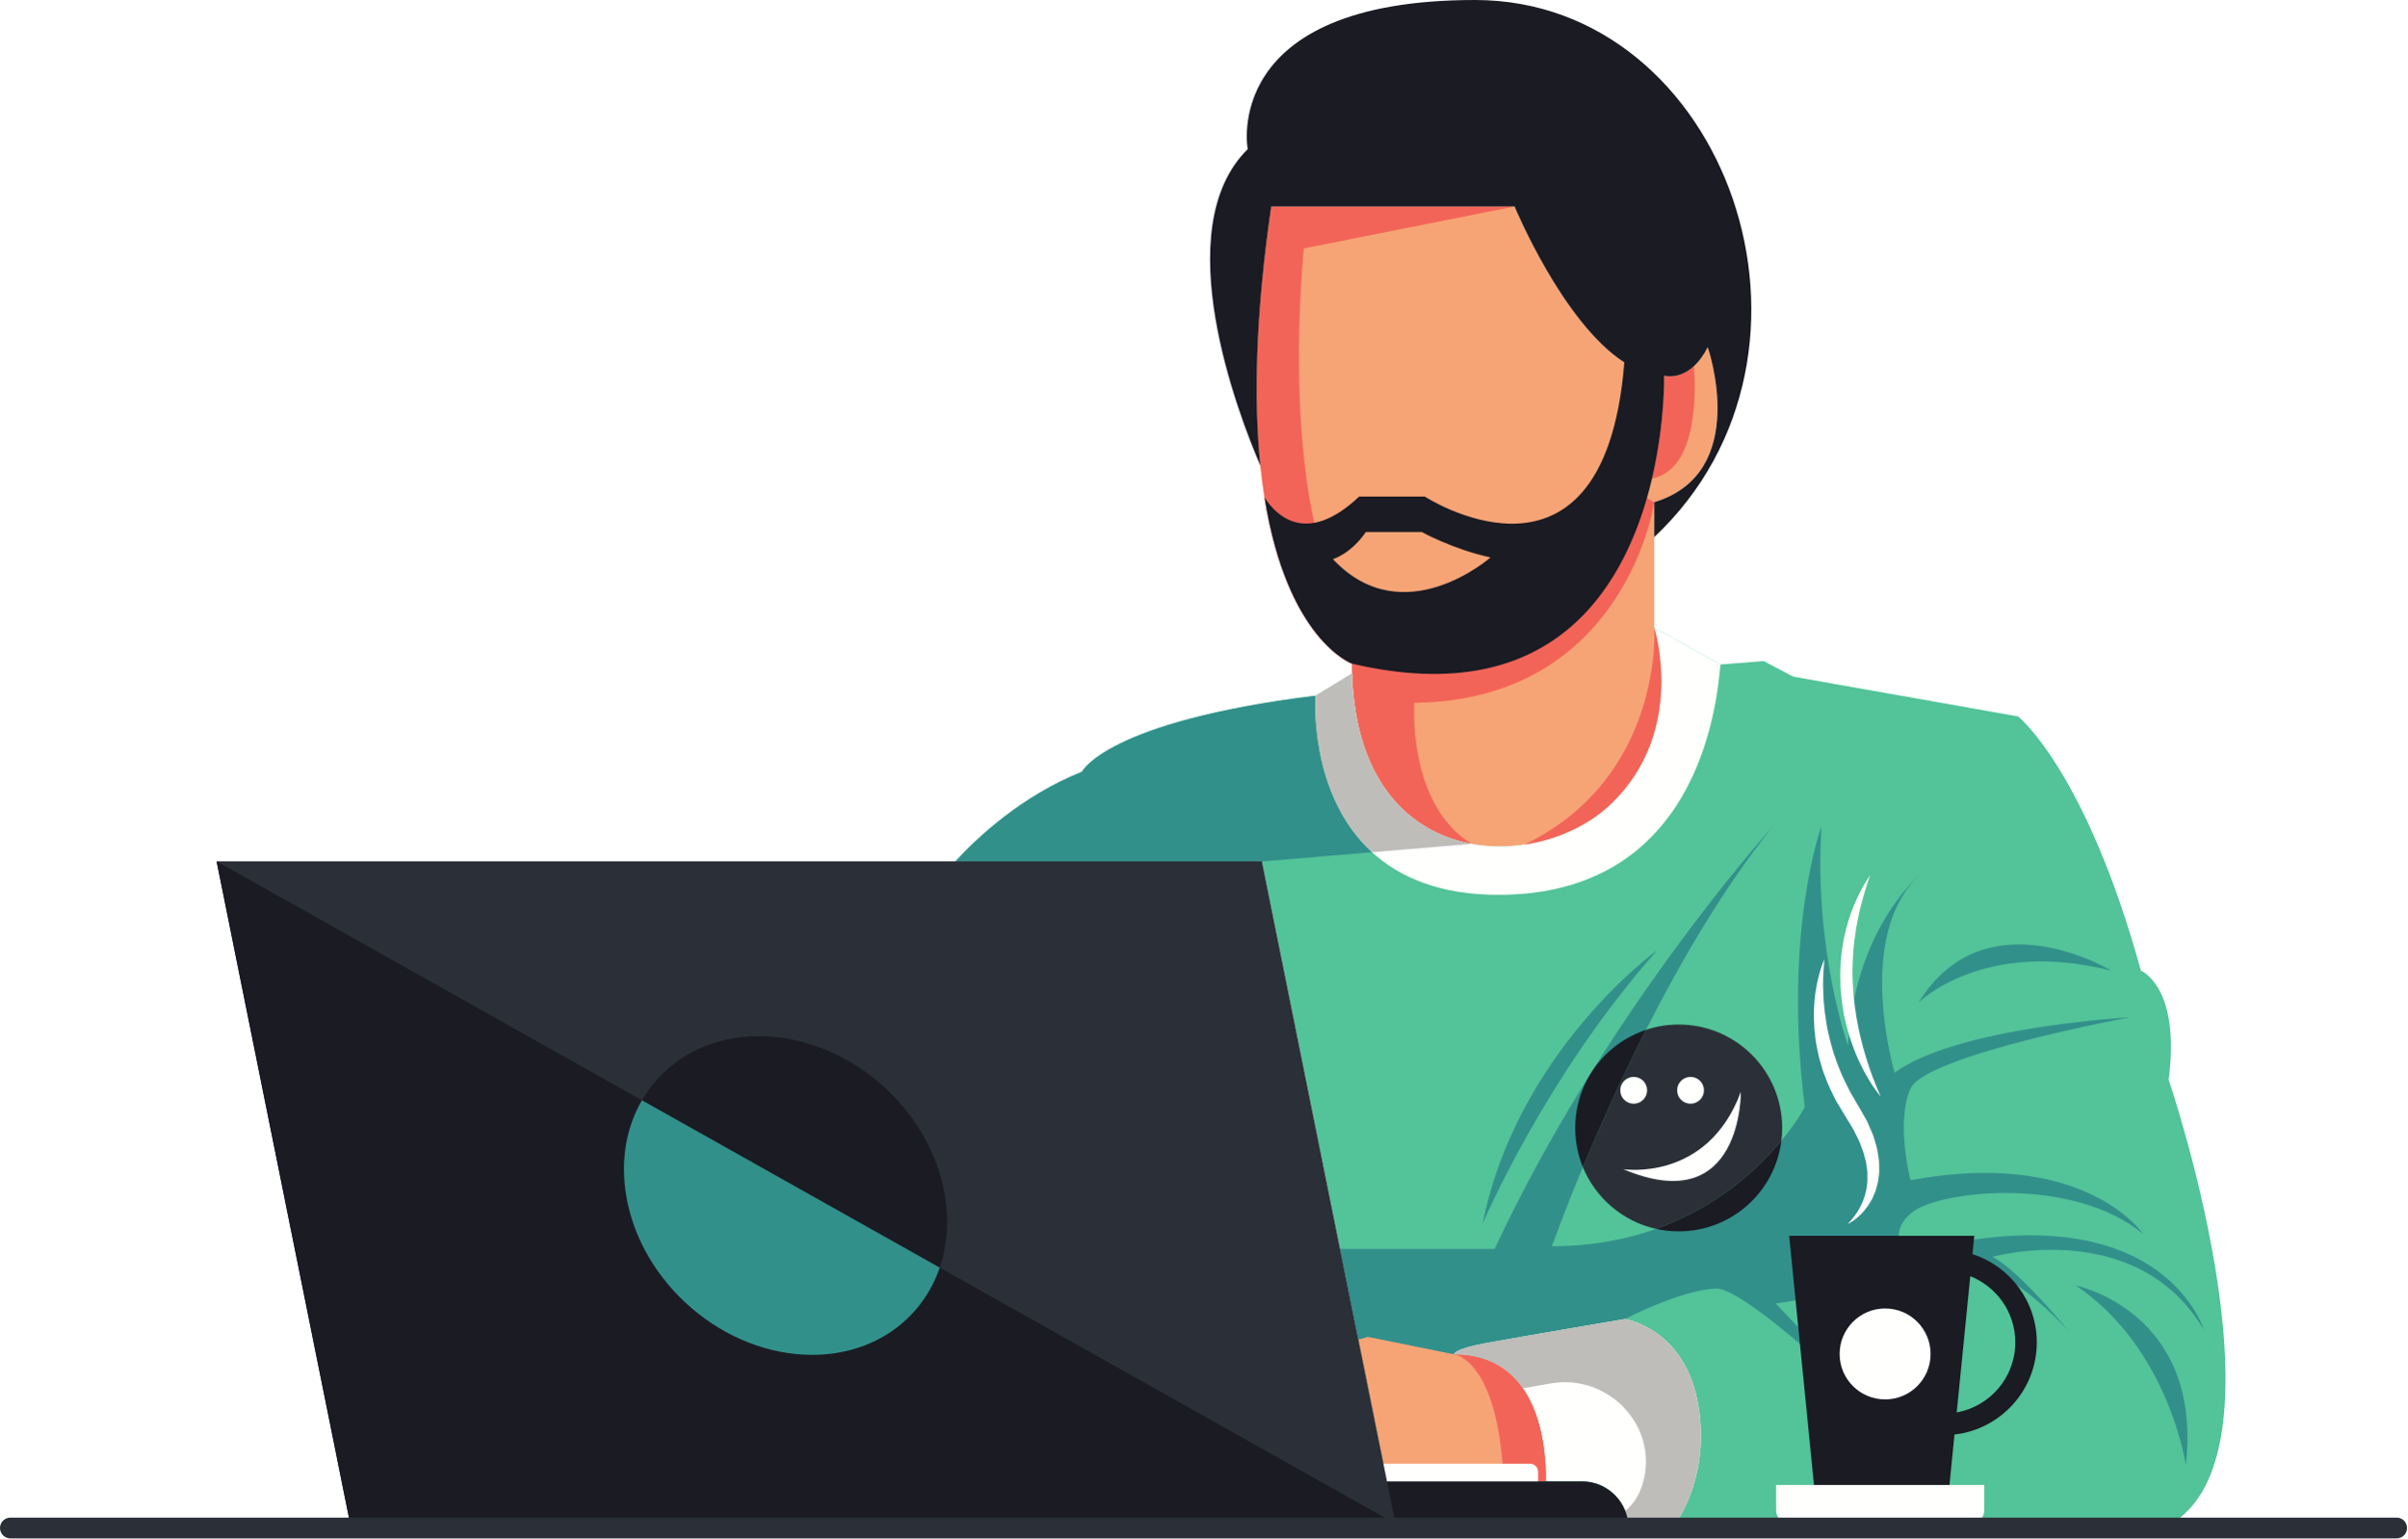
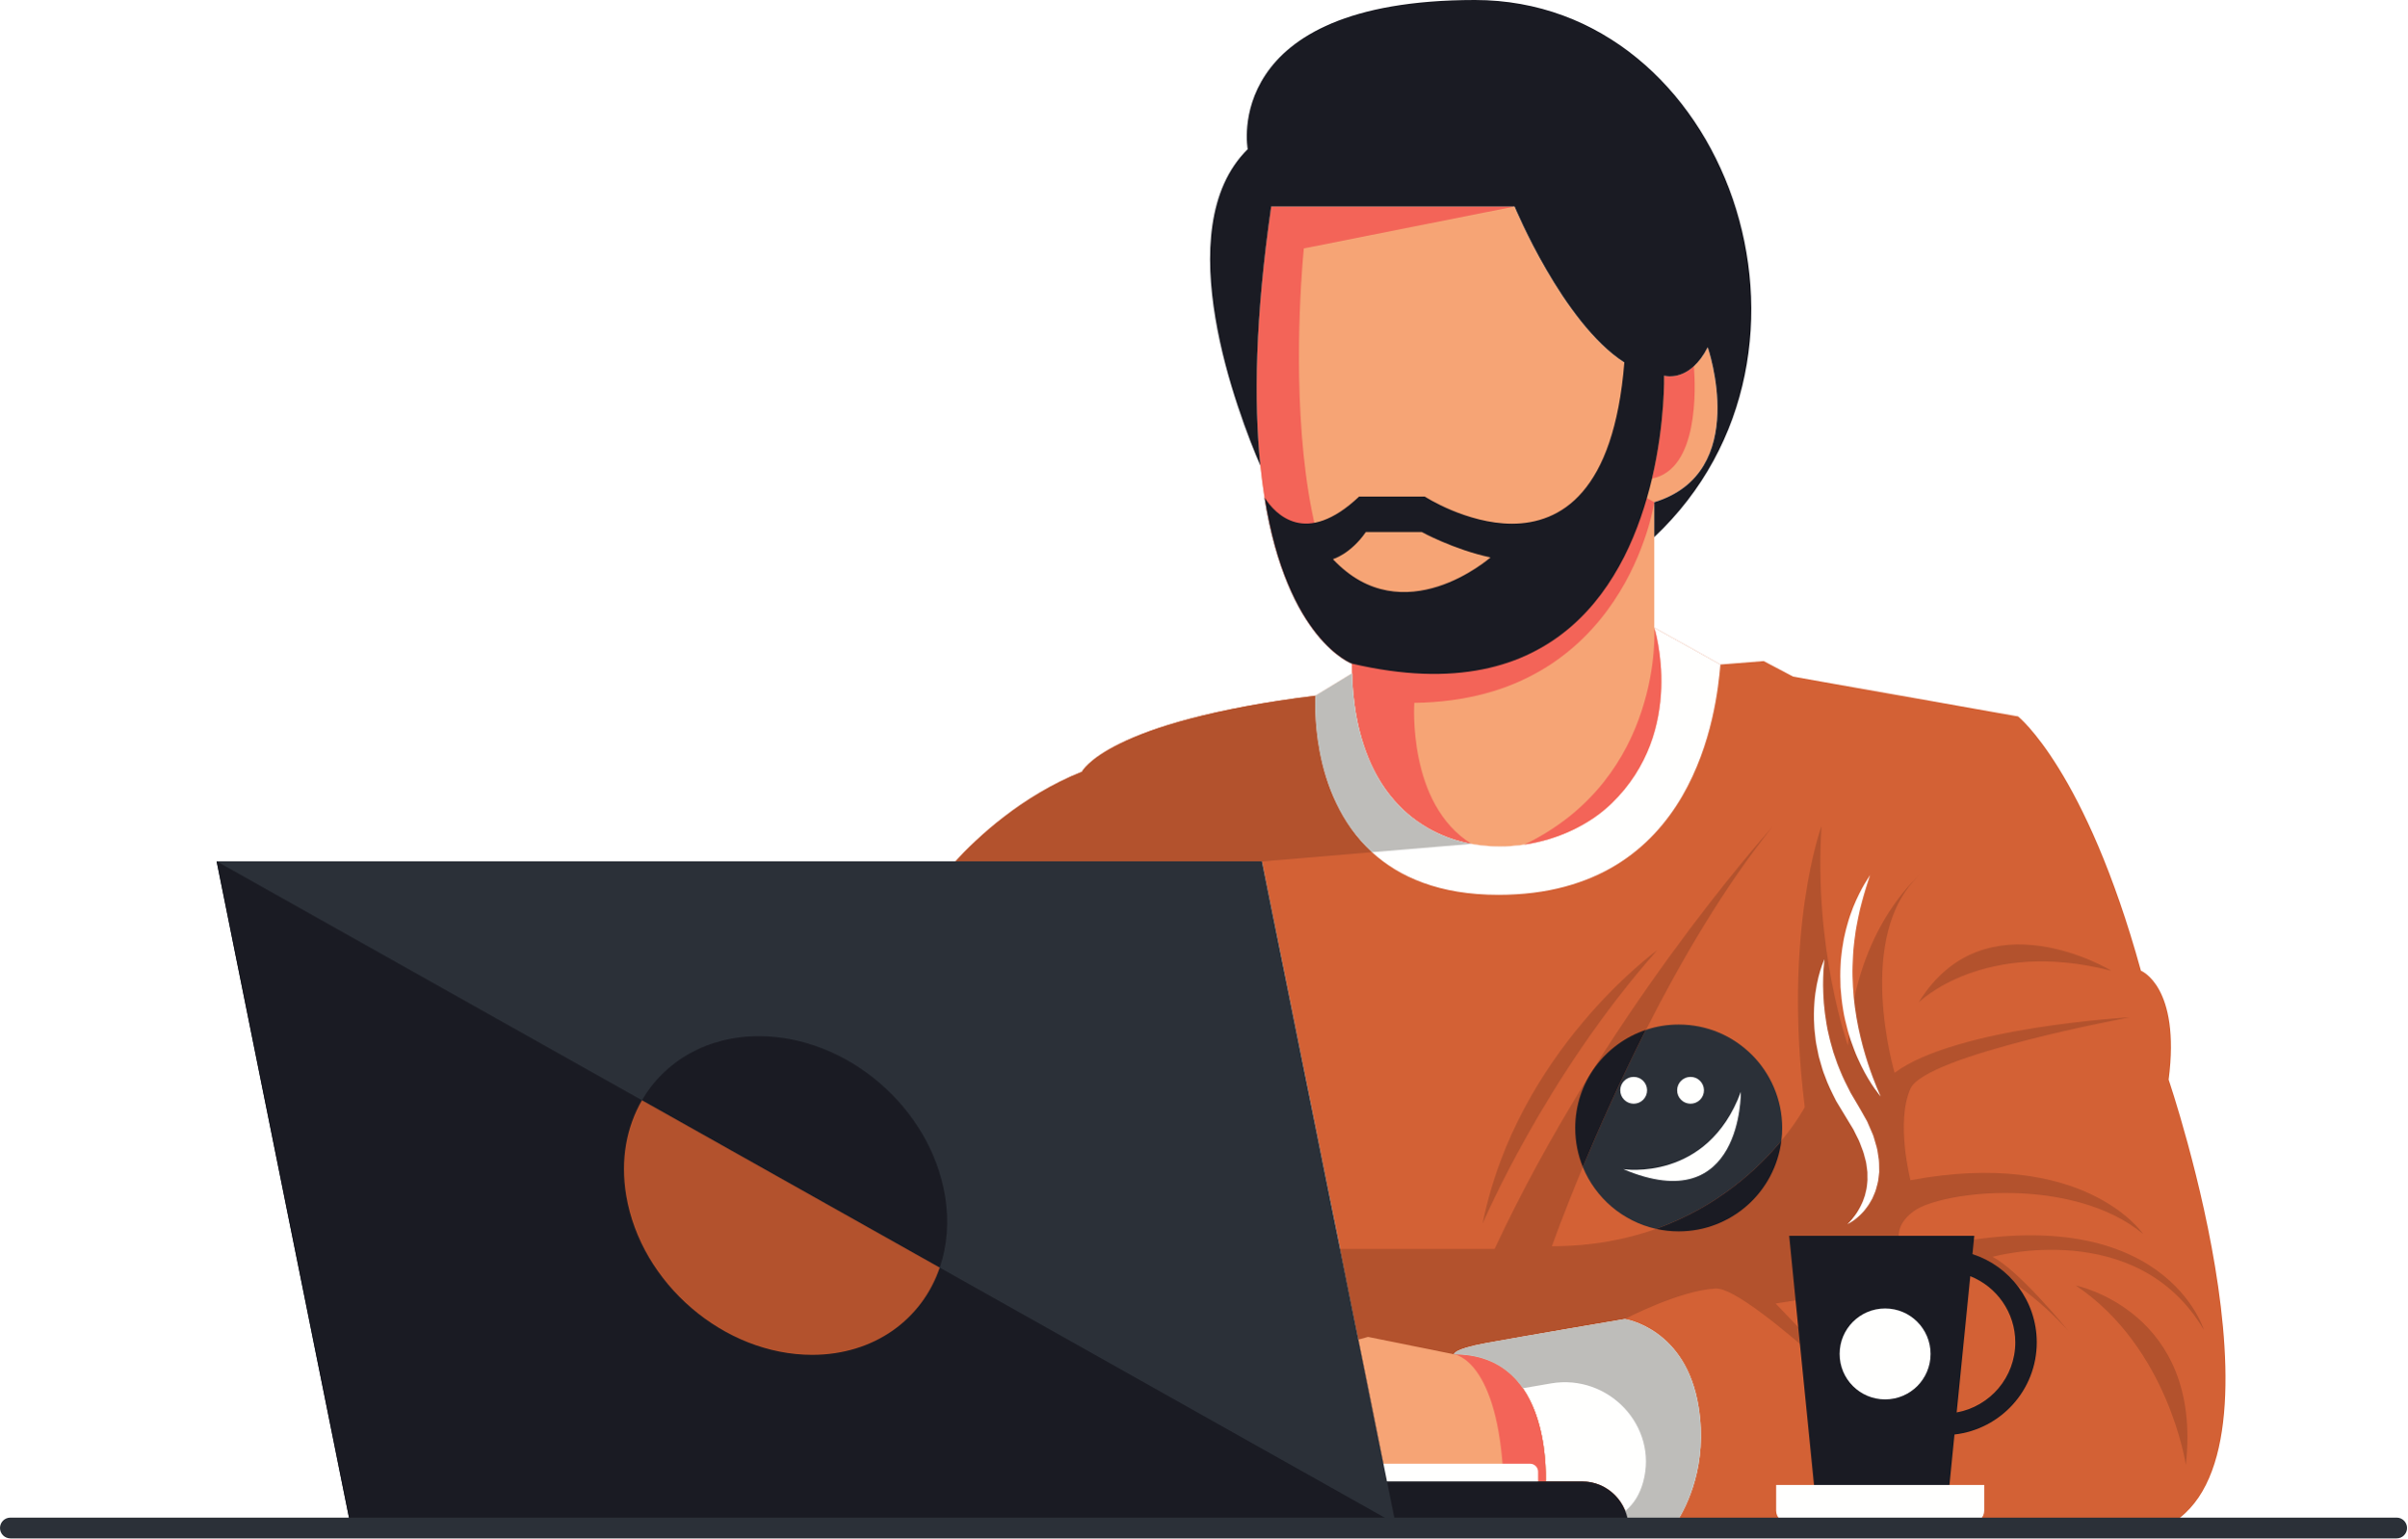
<svg xmlns="http://www.w3.org/2000/svg" viewBox="0 0 2410.613 1541.227" height="1541.227" width="2410.613" xml:space="preserve" id="svg2" version="1.1">
  <defs id="defs6" />
  <g transform="matrix(1.333333,0,0,-1.333333,0,1541.227)" id="g10">
    <g transform="scale(0.1)" id="g12">
      <g transform="scale(1.06233)" id="g14">
-         <path id="path16" style="fill:#53c399;fill-opacity:1;fill-rule:nonzero;stroke:none" d="M 15235.6,50.736 H 5177.86 l 16.77,52.715 h 4672.5 l -391.88,1943.919 -552.46,2740.59 -0.3,1.18 H 6755.55 c 149.45,162.68 464.23,461.27 894.02,633.07 0,0 171.22,355.08 1651.83,538.36 l 258.57,157.38 C 9582,5346.6 9970.96,4992.13 10404.5,4912.1 h 0.7 c 360.9,-66.78 752.8,56.48 990.5,287.42 532.5,516.88 300.9,1242.33 300.9,1242.33 l 467.8,-260.95 305.9,24.42 208,-110.02 1590.7,-281.53 c 0,0 477.1,-379.2 868.6,-1798.62 0,0 281.6,-110.03 195.9,-770.77 0,0 966.5,-2838.571 -97.9,-3193.644" />
+         <path id="path16" style="fill:#d36135;fill-opacity:1;fill-rule:nonzero;stroke:none" d="M 15235.6,50.736 H 5177.86 l 16.77,52.715 h 4672.5 l -391.88,1943.919 -552.46,2740.59 -0.3,1.18 H 6755.55 c 149.45,162.68 464.23,461.27 894.02,633.07 0,0 171.22,355.08 1651.83,538.36 l 258.57,157.38 C 9582,5346.6 9970.96,4992.13 10404.5,4912.1 h 0.7 c 360.9,-66.78 752.8,56.48 990.5,287.42 532.5,516.88 300.9,1242.33 300.9,1242.33 l 467.8,-260.95 305.9,24.42 208,-110.02 1590.7,-281.53 c 0,0 477.1,-379.2 868.6,-1798.62 0,0 281.6,-110.03 195.9,-770.77 0,0 966.5,-2838.571 -97.9,-3193.644" />
      </g>
      <g transform="scale(1.01556)" id="g18">
-         <path id="path20" style="fill:#32908b;fill-opacity:1;fill-rule:nonzero;stroke:none" d="m 14736.4,2082.88 c 189,-94.17 542,-523.45 565.6,-552.39 -24.9,28.32 -427.3,481.61 -787.1,513.3 -371.4,32.63 -508.3,-169.26 -508.3,-169.26 L 13133.2,1737.61 14240.4,578.399 C 14099.7,717.832 12941.2,1860.39 12690.1,1848.38 12422.9,1835.46 12017,1622.52 12017,1622.52 L 11826.6,53.073 H 9277.07 l -22.47,55.142 h 1066.9 L 9911.59,2141.65 h 1142.91 c 795.4,1705.12 1983,3042.82 2055.9,3124.36 -359.7,-447.74 -678.2,-994.58 -936.4,-1503.56 -191.4,-377.58 -349.9,-734.55 -466.8,-1015.19 -147.4,-353.59 -229,-585.91 -229,-585.91 295.1,0 551.1,50.15 770.9,128.62 456.3,162.48 756.4,446.21 925.9,651.77 118.6,143.4 173.3,248.96 173.3,248.96 -162.7,1310 124,2079 124,2079 -58.8,-912.41 195.5,-1622.64 195.5,-1622.64 47.9,812.71 468.9,1208.13 533,1263.84 -490.6,-447.44 -187.8,-1466.03 -187.8,-1466.03 456.4,338.82 1739.9,410.52 1739.9,410.52 0,0 -1511.9,-280.04 -1622.6,-527.76 -110.8,-247.72 0,-677.62 0,-677.62 1273.3,237.88 1709.1,-380.96 1720.2,-397.27 -521.4,429.89 -1485.5,319.11 -1694.1,169.25 -208.6,-149.87 -65.2,-319.42 -65.2,-319.42 1866,508.36 2200.8,-533.6 2208.8,-559.76 -495.4,840.1 -1563.6,540.07 -1563.6,540.07" />
+         <path id="path20" style="fill:#b3522d;fill-opacity:1;fill-rule:nonzero;stroke:none" d="m 14736.4,2082.88 c 189,-94.17 542,-523.45 565.6,-552.39 -24.9,28.32 -427.3,481.61 -787.1,513.3 -371.4,32.63 -508.3,-169.26 -508.3,-169.26 L 13133.2,1737.61 14240.4,578.399 C 14099.7,717.832 12941.2,1860.39 12690.1,1848.38 12422.9,1835.46 12017,1622.52 12017,1622.52 L 11826.6,53.073 H 9277.07 l -22.47,55.142 h 1066.9 L 9911.59,2141.65 h 1142.91 c 795.4,1705.12 1983,3042.82 2055.9,3124.36 -359.7,-447.74 -678.2,-994.58 -936.4,-1503.56 -191.4,-377.58 -349.9,-734.55 -466.8,-1015.19 -147.4,-353.59 -229,-585.91 -229,-585.91 295.1,0 551.1,50.15 770.9,128.62 456.3,162.48 756.4,446.21 925.9,651.77 118.6,143.4 173.3,248.96 173.3,248.96 -162.7,1310 124,2079 124,2079 -58.8,-912.41 195.5,-1622.64 195.5,-1622.64 47.9,812.71 468.9,1208.13 533,1263.84 -490.6,-447.44 -187.8,-1466.03 -187.8,-1466.03 456.4,338.82 1739.9,410.52 1739.9,410.52 0,0 -1511.9,-280.04 -1622.6,-527.76 -110.8,-247.72 0,-677.62 0,-677.62 1273.3,237.88 1709.1,-380.96 1720.2,-397.27 -521.4,429.89 -1485.5,319.11 -1694.1,169.25 -208.6,-149.87 -65.2,-319.42 -65.2,-319.42 1866,508.36 2200.8,-533.6 2208.8,-559.76 -495.4,840.1 -1563.6,540.07 -1563.6,540.07" />
      </g>
      <path id="path22" style="fill:#f6a475;fill-opacity:1;fill-rule:nonzero;stroke:none" d="m 12425.6,7785.88 v -942.54 c 0,0 246,-770.67 -319.7,-1319.76 -166.2,-161.58 -403.8,-273.46 -656.3,-310.64 -130.6,-19.69 -265.3,-18.75 -395.9,5.31 -461,84.69 -874.5,461.28 -897.9,1281 -0.6,24.07 -0.9,48.44 -0.9,73.44 0,0 -485.67,174.39 -656.93,1248.51 -11.88,75 -22.2,154.69 -30.95,238.76 -49.37,481.58 -39.37,1115.37 81.26,1947.64 h 1827.92 c 0,0 360.3,-872.59 824.4,-1171.66 95.9,-61.88 196.3,-99.07 298.8,-99.07 0,0 188.4,-57.5 327.8,213.13 0,0 327.8,-942.54 -401.6,-1164.12" />
      <path id="path24" style="fill:#f36458;fill-opacity:1;fill-rule:nonzero;stroke:none" d="m 10623,6277.99 c 0,0 -54.4,-760.35 430.7,-1059.74 -461,84.69 -874.5,461.28 -897.9,1281 -0.6,24.07 -0.9,48.44 -0.9,73.44 0,0 -485.67,174.39 -656.93,1248.51 -11.88,75 -22.2,154.69 -30.95,238.76 -49.37,481.58 -39.37,1115.37 81.26,1947.64 H 11376.2 L 9793.61,9692.85 c 0,0 -324.09,-3090.78 952.59,-3090.78 1276.6,0 1594.1,1231 1594.1,1231 l 85.3,-47.19 c 0,0 -215,-1488.51 -1802.6,-1507.89" />
      <path id="path26" style="fill:#fffffe;fill-opacity:1;fill-rule:nonzero;stroke:none" d="m 12588.4,113.898 v -0.296 C 12555.3,63 12531.6,36.699 12531.6,36.699 l -335.1,29.699 -140.6,12.5 h 176.3 c 0,45 -8.5,88.204 -24.4,127.5 C 12157.2,336.102 12030.9,428 11883.1,428 h -271.9 c 1.9,166 -18.1,477.801 -172.5,700 -102.5,147.2 -263.5,254.7 -516,254.7 0,0 -15.6,37.5 238.5,84.4 254,46.9 1042.8,180.66 1042.8,180.66 0,0 461.3,-66.89 555.1,-661.959 67.8,-432.199 -82.9,-737.199 -170.7,-871.903" />
      <path id="path28" style="fill:#f6a475;fill-opacity:1;fill-rule:nonzero;stroke:none" d="M 11611.2,428 H 10418 l -215,1065.4 72.5,20.3 647.2,-131 c 634.4,0 691.6,-679.098 688.5,-954.7" />
      <path id="path30" style="fill:#fffffe;fill-opacity:1;fill-rule:nonzero;stroke:none" d="m 12922.5,6566.13 c -27.8,-328.77 -180.6,-1730.4 -1667.9,-1730.4 -443.4,0 -744.4,133.13 -948.8,320.02 -480.64,439.39 -424.69,1176.31 -424.69,1176.31 l 274.69,167.19 c 1.3,-45.94 3.8,-90.32 7.5,-133.44 0.9,-9.69 1.9,-19.07 2.8,-28.75 2.2,-22.19 4.7,-43.76 7.5,-65.01 2.5,-20.31 5.3,-40 8.5,-59.69 0.6,-2.81 0.9,-5.31 1.5,-8.12 1.6,-10.63 3.5,-21.26 5.6,-31.88 2.2,-12.5 4.7,-25 7.2,-37.19 2.5,-12.19 5,-24.37 7.8,-36.25 2.9,-11.88 5.7,-23.75 8.8,-35.63 36.6,-145.32 89.7,-270.32 155,-375.95 4.4,-7.51 9.1,-14.69 13.8,-21.88 6.5,-10.31 13.1,-20.31 20,-30 2.8,-4.06 5.6,-8.13 8.7,-12.19 10.9,-15.62 22.5,-30.62 34.1,-45 8.1,-10.32 16.2,-20.32 25,-30 1.2,-1.88 2.8,-3.44 4.7,-5.32 8.1,-9.68 16.5,-19.06 25.3,-28.12 12.8,-13.44 25.6,-26.26 38.7,-38.75 11.6,-10.94 22.8,-21.26 34.7,-31.25 8.8,-7.5 17.5,-15.01 26.3,-21.88 3.7,-3.13 7.5,-5.94 11.2,-8.75 10.3,-8.13 20.6,-15.94 31,-23.44 1.2,-0.94 2.8,-1.88 4,-2.81 12.5,-8.76 25,-17.51 37.8,-25.32 11.9,-7.81 24.1,-15.31 36.3,-22.19 1.2,-0.94 2.2,-1.56 3.4,-2.19 11.9,-6.87 23.8,-13.43 36,-19.68 5.3,-2.82 10.6,-5.32 15.9,-8.13 8.8,-4.37 17.5,-8.75 26.3,-12.5 40.3,-19.06 81.5,-35 123.7,-48.12 14.1,-4.38 28.1,-8.44 42.5,-12.2 14.1,-4.06 28.5,-7.5 42.5,-10.62 14.4,-3.44 28.5,-6.25 42.8,-8.75 h 0.3 c 383.5,-70.94 800.1,59.69 1052.9,305.33 565.7,549.09 319.7,1319.76 319.7,1319.76 l 496.9,-277.21" />
      <path id="path32" style="fill:#f36458;fill-opacity:1;fill-rule:nonzero;stroke:none" d="m 12408.7,7964.01 c 99.4,423.15 90.7,772.86 90.7,772.86 0,0 110,-33.44 224,70.94 12.5,-160.01 37.9,-775.98 -314.7,-843.8" />
-       <path id="path34" style="fill:#32908b;fill-opacity:1;fill-rule:nonzero;stroke:none" d="m 10305.8,5155.75 -826.9,-69.38 -0.31,1.25 h -2302 c 158.76,172.82 493.16,490.02 949.74,672.53 0,0 181.89,377.21 1754.78,571.91 0,0 -55.95,-736.92 424.69,-1176.31" />
+       <path id="path34" style="fill:#b3522d;fill-opacity:1;fill-rule:nonzero;stroke:none" d="m 10305.8,5155.75 -826.9,-69.38 -0.31,1.25 h -2302 c 158.76,172.82 493.16,490.02 949.74,672.53 0,0 181.89,377.21 1754.78,571.91 0,0 -55.95,-736.92 424.69,-1176.31" />
      <path id="path36" style="fill:#bebdba;fill-opacity:1;fill-rule:nonzero;stroke:none" d="m 11052.7,5218.25 -746.9,-62.5 c -480.64,439.39 -424.69,1176.31 -424.69,1176.31 l 274.69,167.19 c 1.3,-45.94 3.8,-90.32 7.5,-133.44 0.9,-9.69 1.6,-19.38 2.8,-28.75 2.2,-22.19 4.7,-43.76 7.5,-65.01 2.5,-20.31 5.3,-40 8.5,-59.69 0.6,-2.81 0.9,-5.31 1.5,-8.12 1.6,-10.63 3.5,-21.26 5.6,-31.88 2.2,-12.5 4.7,-25 7.2,-37.19 2.5,-12.19 5,-24.37 7.8,-36.25 2.9,-11.88 5.7,-23.75 8.8,-35.63 36.6,-145.32 89.7,-270.32 155,-375.95 4.4,-7.51 9.1,-14.69 13.8,-21.88 6.5,-10.31 13.1,-20.31 20,-30 2.8,-4.06 5.9,-8.13 8.7,-12.19 10.9,-15.62 22.5,-30.62 34.1,-45 8.1,-10.32 16.5,-20.32 25,-30 1.2,-1.88 2.8,-3.44 4.7,-5.32 8.1,-9.68 16.8,-19.06 25.3,-28.12 12.8,-13.44 25.6,-26.26 38.7,-38.75 11.6,-10.94 22.8,-21.26 34.7,-31.25 8.5,-7.5 17.5,-14.7 26.3,-21.88 3.7,-3.13 7.5,-5.94 11.2,-8.75 10.3,-8.13 20.6,-15.94 31,-23.44 1.2,-0.94 2.8,-1.88 4,-2.81 12.5,-8.76 25,-17.19 37.8,-25.32 11.9,-7.81 24.1,-15.31 36.3,-22.19 1.2,-0.94 2.2,-1.56 3.4,-2.19 11.9,-6.87 23.8,-13.43 36,-19.68 5.3,-2.82 10.6,-5.32 15.9,-8.13 8.8,-4.37 17.5,-8.44 26.3,-12.5 40.3,-18.75 81.8,-34.69 123.7,-48.12 14.1,-4.38 28.1,-8.44 42.5,-12.2 14.1,-3.74 28.5,-7.18 42.5,-10.62 14.4,-3.13 28.5,-5.94 42.8,-8.75" />
      <path id="path38" style="fill:#1a1b23;fill-opacity:1;fill-rule:nonzero;stroke:none" d="m 10011.7,7357.87 c 0,0 134.4,39.03 247.2,203.82 h 420.6 c 0,0 234.2,-130.1 516,-190.81 0,0 -654.8,-576.76 -1183.8,-13.01 z M 11079,11559.2 c -1917.61,0 -1707.29,-1120.7 -1707.29,-1120.7 -608.48,-600.95 -70.01,-1994.46 95.31,-2378.54 -49.37,481.58 -39.37,1115.37 81.26,1947.64 h 1827.92 c 0,0 360.3,-872.59 824.4,-1171.66 -77.5,-976.31 -476.9,-1211.63 -843.8,-1211.63 -341.3,0 -654.7,203.76 -654.7,203.76 h -493.5 c -400.93,-378.77 -628.76,-134.69 -710.63,-6.87 171.26,-1074.12 656.93,-1248.51 656.93,-1248.51 1549.4,-364.08 2075.7,631.91 2253.8,1391.32 99.4,423.15 90.7,772.86 90.7,772.86 0,0 110,-33.44 224,70.94 35.4,32.5 71,78.13 103.8,142.19 0,0 327.8,-942.54 -401.6,-1164.12 v -262.2 c 1480.1,1392.26 542.5,4035.52 -1346.6,4035.52" />
      <path id="path40" style="fill:#f36458;fill-opacity:1;fill-rule:nonzero;stroke:none" d="M 11611.2,428 H 11294 c -38.8,918.5 -371.3,954.7 -371.3,954.7 634.4,0 691.6,-679.098 688.5,-954.7" />
      <path id="path42" style="fill:#bebdba;fill-opacity:1;fill-rule:nonzero;stroke:none" d="m 12588.4,113.898 v -0.296 C 12454.4,94.199 12309,75.5 12196.5,66.398 12010.3,52 11914.6,65.199 12112.2,149.199 c 36.5,15.699 68.1,34.699 95.6,57.199 69.1,56.403 111.3,132.403 134.6,218.004 114.4,420.7 -262.5,813.898 -692.2,740.098 -94.9,-16.3 -173.5,-29.9 -211.5,-36.5 -102.5,147.2 -263.5,254.7 -516,254.7 0,0 -15.6,37.5 238.5,84.4 254,46.9 1042.8,180.66 1042.8,180.66 0,0 461.3,-66.89 555.1,-661.959 67.8,-432.199 -82.9,-737.199 -170.7,-871.903" />
      <path id="path44" style="fill:#1a1b23;fill-opacity:1;fill-rule:nonzero;stroke:none" d="m 14697.2,946.301 102,1023.789 c 197.8,-78.73 338.2,-271.76 338.2,-497.29 0,-262.7 -190.3,-481.3 -440.2,-526.499 z m 601.6,526.499 c 0,309.68 -203.1,572.71 -483.1,663.16 l 13.7,137.8 h -1390.5 l 187.5,-1882.959 h 1015.5 l 38.8,389.699 c 347.3,39.301 618.1,334.7 618.1,692.3" />
      <path id="path46" style="fill:#fffffe;fill-opacity:1;fill-rule:nonzero;stroke:none" d="m 14501.1,1385.8 c 0,-188.6 -152.9,-341.6 -341.6,-341.6 -188.6,0 -341.6,153 -341.6,341.6 0,188.7 153,341.63 341.6,341.63 188.7,0 341.6,-152.93 341.6,-341.63" />
      <path id="path48" style="fill:#fffffe;fill-opacity:1;fill-rule:nonzero;stroke:none" d="M 11553,372.199 H 10211.1 V 561 h 1281.5 c 33.4,0 60.4,-27 60.4,-60.398 V 372.199" />
      <path id="path50" style="fill:#1a1b23;fill-opacity:1;fill-rule:nonzero;stroke:none" d="M 12232.2,78.898 H 10337.1 V 428 h 1546 c 192.8,0 349.1,-156.602 349.1,-349.102" />
      <path id="path52" style="fill:#2b3038;fill-opacity:1;fill-rule:nonzero;stroke:none" d="M 10482.1,109.898 H 2630.11 L 1626.62,5087.62 H 9478.59 L 10203,1493.4 10418,428 l 27.2,-135.602 36.9,-182.5" />
      <path id="path54" style="fill:#1a1b23;fill-opacity:1;fill-rule:nonzero;stroke:none" d="M 10482.1,109.898 H 2630.11 L 1626.62,5087.62 4821.47,3291.9 7058.47,2034.33 10482.1,109.898" />
      <path id="path56" style="fill:#1a1b23;fill-opacity:1;fill-rule:nonzero;stroke:none" d="m 7058.47,2034.33 -2237,1257.57 c 169.39,292.2 486.59,481.28 879.43,481.28 661.28,0 1286.31,-535.97 1396.63,-1196.94 32.5,-195.01 16.56,-379.39 -39.06,-541.91" />
-       <path id="path58" style="fill:#32908b;fill-opacity:1;fill-rule:nonzero;stroke:none" d="M 7058.47,2034.33 C 6925.65,1645.25 6565.94,1379 6099.97,1379 c -661.28,0 -1286.62,535.96 -1396.63,1197.24 -44.69,268.45 2.19,515.96 118.13,715.66 l 2237,-1257.57" />
+       <path id="path58" style="fill:#b3522d;fill-opacity:1;fill-rule:nonzero;stroke:none" d="M 7058.47,2034.33 C 6925.65,1645.25 6565.94,1379 6099.97,1379 c -661.28,0 -1286.62,535.96 -1396.63,1197.24 -44.69,268.45 2.19,515.96 118.13,715.66 l 2237,-1257.57" />
      <path id="path60" style="fill:#fffffe;fill-opacity:1;fill-rule:nonzero;stroke:none" d="m 13704.8,4352.21 c 0,0 -1,-8.37 -3,-24.05 -1.8,-15.63 -3.4,-38.7 -5.5,-67.72 -1.7,-29.11 -2.4,-64.42 -2.6,-104.61 0.3,-40.25 2.3,-85.45 5.8,-134.34 4.2,-48.89 10.8,-101.45 20.1,-156.37 3.6,-27.6 10.8,-55.38 17.1,-83.83 5.9,-28.54 13.8,-57.2 22.2,-86.2 4.1,-14.52 8.2,-29.15 12.4,-43.89 5,-14.46 10.1,-29.02 15.2,-43.67 10,-29.32 20,-59.01 33,-87.85 23,-58.88 52.5,-115.94 81.7,-173 16.4,-27.68 32.7,-55.36 48.9,-82.94 l 26.1,-44.86 24.4,-43.11 c 8.1,-14.46 16.4,-28.24 24.2,-43.09 7,-16.2 14.1,-32.32 21.1,-48.34 6.9,-16.01 13.8,-31.92 20.6,-47.72 7.1,-15.66 10.4,-32.35 15.6,-48.26 9.3,-32.14 20,-63.1 23.3,-95.87 2.4,-16.02 4.8,-31.87 7.1,-47.52 2.3,-15.63 1.4,-31.73 2.1,-47.17 0.3,-15.54 1,-30.78 0.7,-45.79 -1.7,-15.12 -3.1,-29.97 -5.1,-44.45 -2.3,-29.13 -11.7,-56.34 -18.3,-82.34 -2.9,-13.15 -8.8,-25.18 -13.5,-37.14 -5,-11.87 -9.5,-23.57 -14.8,-34.53 -12.8,-20.92 -22.8,-41.62 -36,-58.71 -13,-17.21 -24.1,-33.67 -37.6,-46.51 -12.3,-13.7 -24.5,-25.18 -36.1,-34.96 -22.4,-20.25 -42.7,-32.61 -56.1,-41.12 -13.8,-8.14 -21.5,-11.51 -21.5,-11.51 0,0 6.2,5.76 17,17.12 10.7,11.47 25.7,28.88 42.3,52.31 8.5,11.53 17.2,24.7 25.4,39.82 9,14.46 16.8,31.17 25.1,48.71 8.8,17.3 13.9,37.65 21.6,57.53 4.2,21.24 11.7,42.38 14.4,65.63 2,23.33 6.8,46.89 4.7,72.13 -0.5,12.51 -0.2,25.1 -0.2,37.86 -1.2,12.83 -3.4,25.86 -5,38.98 -2.2,13.11 -2.6,26.42 -6.1,39.7 -3.5,13.24 -7.1,26.63 -10.8,40.17 -5.9,27.16 -16.8,54.09 -27.4,81.41 -5.6,13.48 -9.6,27.87 -16.4,40.87 -6.5,13.1 -13.1,26.28 -19.8,39.56 -6.5,13.25 -13.1,26.59 -19.7,39.99 -7.8,13.76 -16.9,27.85 -25.4,41.86 -34.4,56.84 -69.4,114.58 -104.4,172.32 -31.3,62.14 -62.7,124.36 -85,189.31 -13.3,31.62 -22.4,64.4 -31.5,96.74 -4.6,16.11 -9.1,32.13 -13.7,48.04 -3.3,16.21 -6.6,32.3 -9.9,48.27 -6.4,31.91 -13.3,63.13 -15.8,94.43 -3.4,31.1 -7.8,61.3 -8.5,91.08 -4.4,59.21 -2.7,115.4 0.9,166.77 3.2,51.44 10.4,98.12 18.2,139.02 7.6,40.96 17.3,75.97 25.7,104.49 17.3,57.01 32.8,87.35 32.8,87.35" />
      <path id="path62" style="fill:#fffffe;fill-opacity:1;fill-rule:nonzero;stroke:none" d="m 14126.7,3320.24 c 0,0 -18.5,20.4 -46.2,59.82 -27.7,39.33 -64.5,97.81 -101,172.31 -18.1,37.27 -37.1,78.15 -53.5,122.84 -17.3,44.39 -33.6,92.09 -47.2,142.38 -13.1,50.4 -26.9,102.7 -35,157.02 -9,54.13 -15,109.65 -19.1,165.35 -2.3,55.8 -2.8,111.7 0.3,166.6 1.1,27.47 3,54.68 6.8,81.38 2.9,26.77 6.5,53.1 11.3,78.83 4.2,25.79 8.3,51.14 14.8,75.49 5.8,24.46 11.2,48.38 18.4,71.22 7,22.84 12.3,45.44 20.3,66.46 7.8,21.03 15.2,41.35 22.4,60.85 15.9,38.38 30.7,73.38 46.2,103.21 15.5,29.86 28.5,55.99 41.4,76.4 25.1,41.09 40.2,63.86 40.2,63.86 0,0 -8,-26.45 -23.2,-71.49 -8.2,-22.27 -14.8,-50.62 -24.9,-81.81 -9.7,-31.4 -17.7,-67.72 -28.3,-106.39 -8.5,-39.36 -18.1,-81.64 -25.9,-126.77 -4.6,-22.39 -7.5,-45.74 -10.6,-69.51 -3.4,-23.72 -6.8,-47.9 -9,-72.68 -3,-24.65 -4.9,-49.82 -6.1,-75.34 -1.8,-25.47 -2.4,-51.28 -3.4,-77.28 -1.9,-52 -0.1,-104.9 2.8,-157.65 2.9,-52.77 7.5,-105.53 15,-157.12 7.3,-51.62 15.4,-102.41 25.6,-151.21 10.9,-48.59 21,-95.88 33.4,-140.08 12.1,-44.27 24.7,-85.95 37,-124.33 50.1,-153.09 97.5,-252.36 97.5,-252.36" />
-       <path id="path64" style="fill:#32908b;fill-opacity:1;fill-rule:nonzero;stroke:none" d="m 11136.1,2363.87 c 0,0 464.3,1099.18 1310.9,2054.99 0,0 -1051.4,-757.82 -1310.9,-2054.99" />
-       <path id="path66" style="fill:#32908b;fill-opacity:1;fill-rule:nonzero;stroke:none" d="m 14410.9,4026.41 c 0,0 485.9,485.81 1449,238.64 0,0 -947.2,576.37 -1449,-238.64" />
+       <path id="path64" style="fill:#b3522d;fill-opacity:1;fill-rule:nonzero;stroke:none" d="m 11136.1,2363.87 c 0,0 464.3,1099.18 1310.9,2054.99 0,0 -1051.4,-757.82 -1310.9,-2054.99" />
+       <path id="path66" style="fill:#b3522d;fill-opacity:1;fill-rule:nonzero;stroke:none" d="m 14410.9,4026.41 c 0,0 485.9,485.81 1449,238.64 0,0 -947.2,576.37 -1449,-238.64" />
      <g transform="scale(1.01518)" id="g68">
-         <path id="path70" style="fill:#32908b;fill-opacity:1;fill-rule:nonzero;stroke:none" d="m 15358.8,1871.51 c 0,0 941.2,-190.54 814.1,-1328.063 0,0 -126.9,866.153 -814.1,1328.063" />
+         <path id="path70" style="fill:#b3522d;fill-opacity:1;fill-rule:nonzero;stroke:none" d="m 15358.8,1871.51 c 0,0 941.2,-190.54 814.1,-1328.063 0,0 -126.9,866.153 -814.1,1328.063" />
      </g>
      <path id="path72" style="fill:#f36458;fill-opacity:1;fill-rule:nonzero;stroke:none" d="m 12105.9,5523.58 c -166.2,-161.58 -403.8,-273.46 -656.3,-310.64 1049.1,506.58 976,1630.4 976,1630.4 0,0 246,-770.67 -319.7,-1319.76" />
      <path id="path74" style="fill:#2b3038;fill-opacity:1;fill-rule:nonzero;stroke:none" d="m 13386.3,3083.76 c 0,-32.5 -1.9,-64.69 -6.3,-96.25 -172.2,-208.76 -476.9,-496.9 -940.3,-661.91 -250.3,55.32 -455,231.57 -550.4,464.4 118.8,285.01 279.7,647.53 474.1,1030.99 77.2,26.25 159.7,40 245.7,40 429.4,0 777.2,-347.83 777.2,-777.23" />
      <path id="path76" style="fill:#1a1b23;fill-opacity:1;fill-rule:nonzero;stroke:none" d="M 12363.4,3820.99 C 12169,3437.53 12008.1,3075.01 11889.3,2790 c -37.2,90.63 -57.5,189.69 -57.5,293.76 0,343.46 222.9,634.73 531.6,737.23" />
      <path id="path78" style="fill:#1a1b23;fill-opacity:1;fill-rule:nonzero;stroke:none" d="m 13380,2987.51 c -47.1,-383.77 -374,-680.66 -770.9,-680.66 -58.2,0 -115,6.25 -169.4,18.75 463.4,165.01 768.1,453.15 940.3,661.91" />
      <path id="path80" style="fill:#fffffe;fill-opacity:1;fill-rule:nonzero;stroke:none" d="m 12798.7,3366.77 c 0,-55.62 -45.1,-100.7 -100.7,-100.7 -55.6,0 -100.7,45.08 -100.7,100.7 0,55.61 45.1,100.69 100.7,100.69 55.6,0 100.7,-45.08 100.7,-100.69" />
      <path id="path82" style="fill:#fffffe;fill-opacity:1;fill-rule:nonzero;stroke:none" d="m 12371.6,3366.77 c 0,-55.62 -45.1,-100.7 -100.7,-100.7 -55.6,0 -100.7,45.08 -100.7,100.7 0,55.61 45.1,100.69 100.7,100.69 55.6,0 100.7,-45.08 100.7,-100.69" />
      <path id="path84" style="fill:#fffffe;fill-opacity:1;fill-rule:nonzero;stroke:none" d="m 12193.3,2773.98 c 0,0 630.4,-99.07 882.6,580.9 0,0 13.5,-959.16 -882.6,-580.9" />
      <path id="path86" style="fill:#fffffe;fill-opacity:1;fill-rule:nonzero;stroke:none" d="m 14813.4,118.301 h -1381.8 c -50,0 -90.6,40.597 -90.6,90.597 V 401.5 h 1563 V 208.898 c 0,-50 -40.6,-90.597 -90.6,-90.597" />
      <g transform="scale(1.10918)" id="g88">
        <path id="path90" style="fill:#2b3038;fill-opacity:1;fill-rule:nonzero;stroke:none" d="M 16229.6,0 H 70.439 C 31.537,0 0,31.463 0,70.414 v 0 C 0,109.269 31.537,140.824 70.439,140.824 H 16229.6 c 38.9,0 70.4,-31.555 70.4,-70.41 v 0 C 16300,31.463 16268.5,0 16229.6,0" />
      </g>
    </g>
  </g>
</svg>
